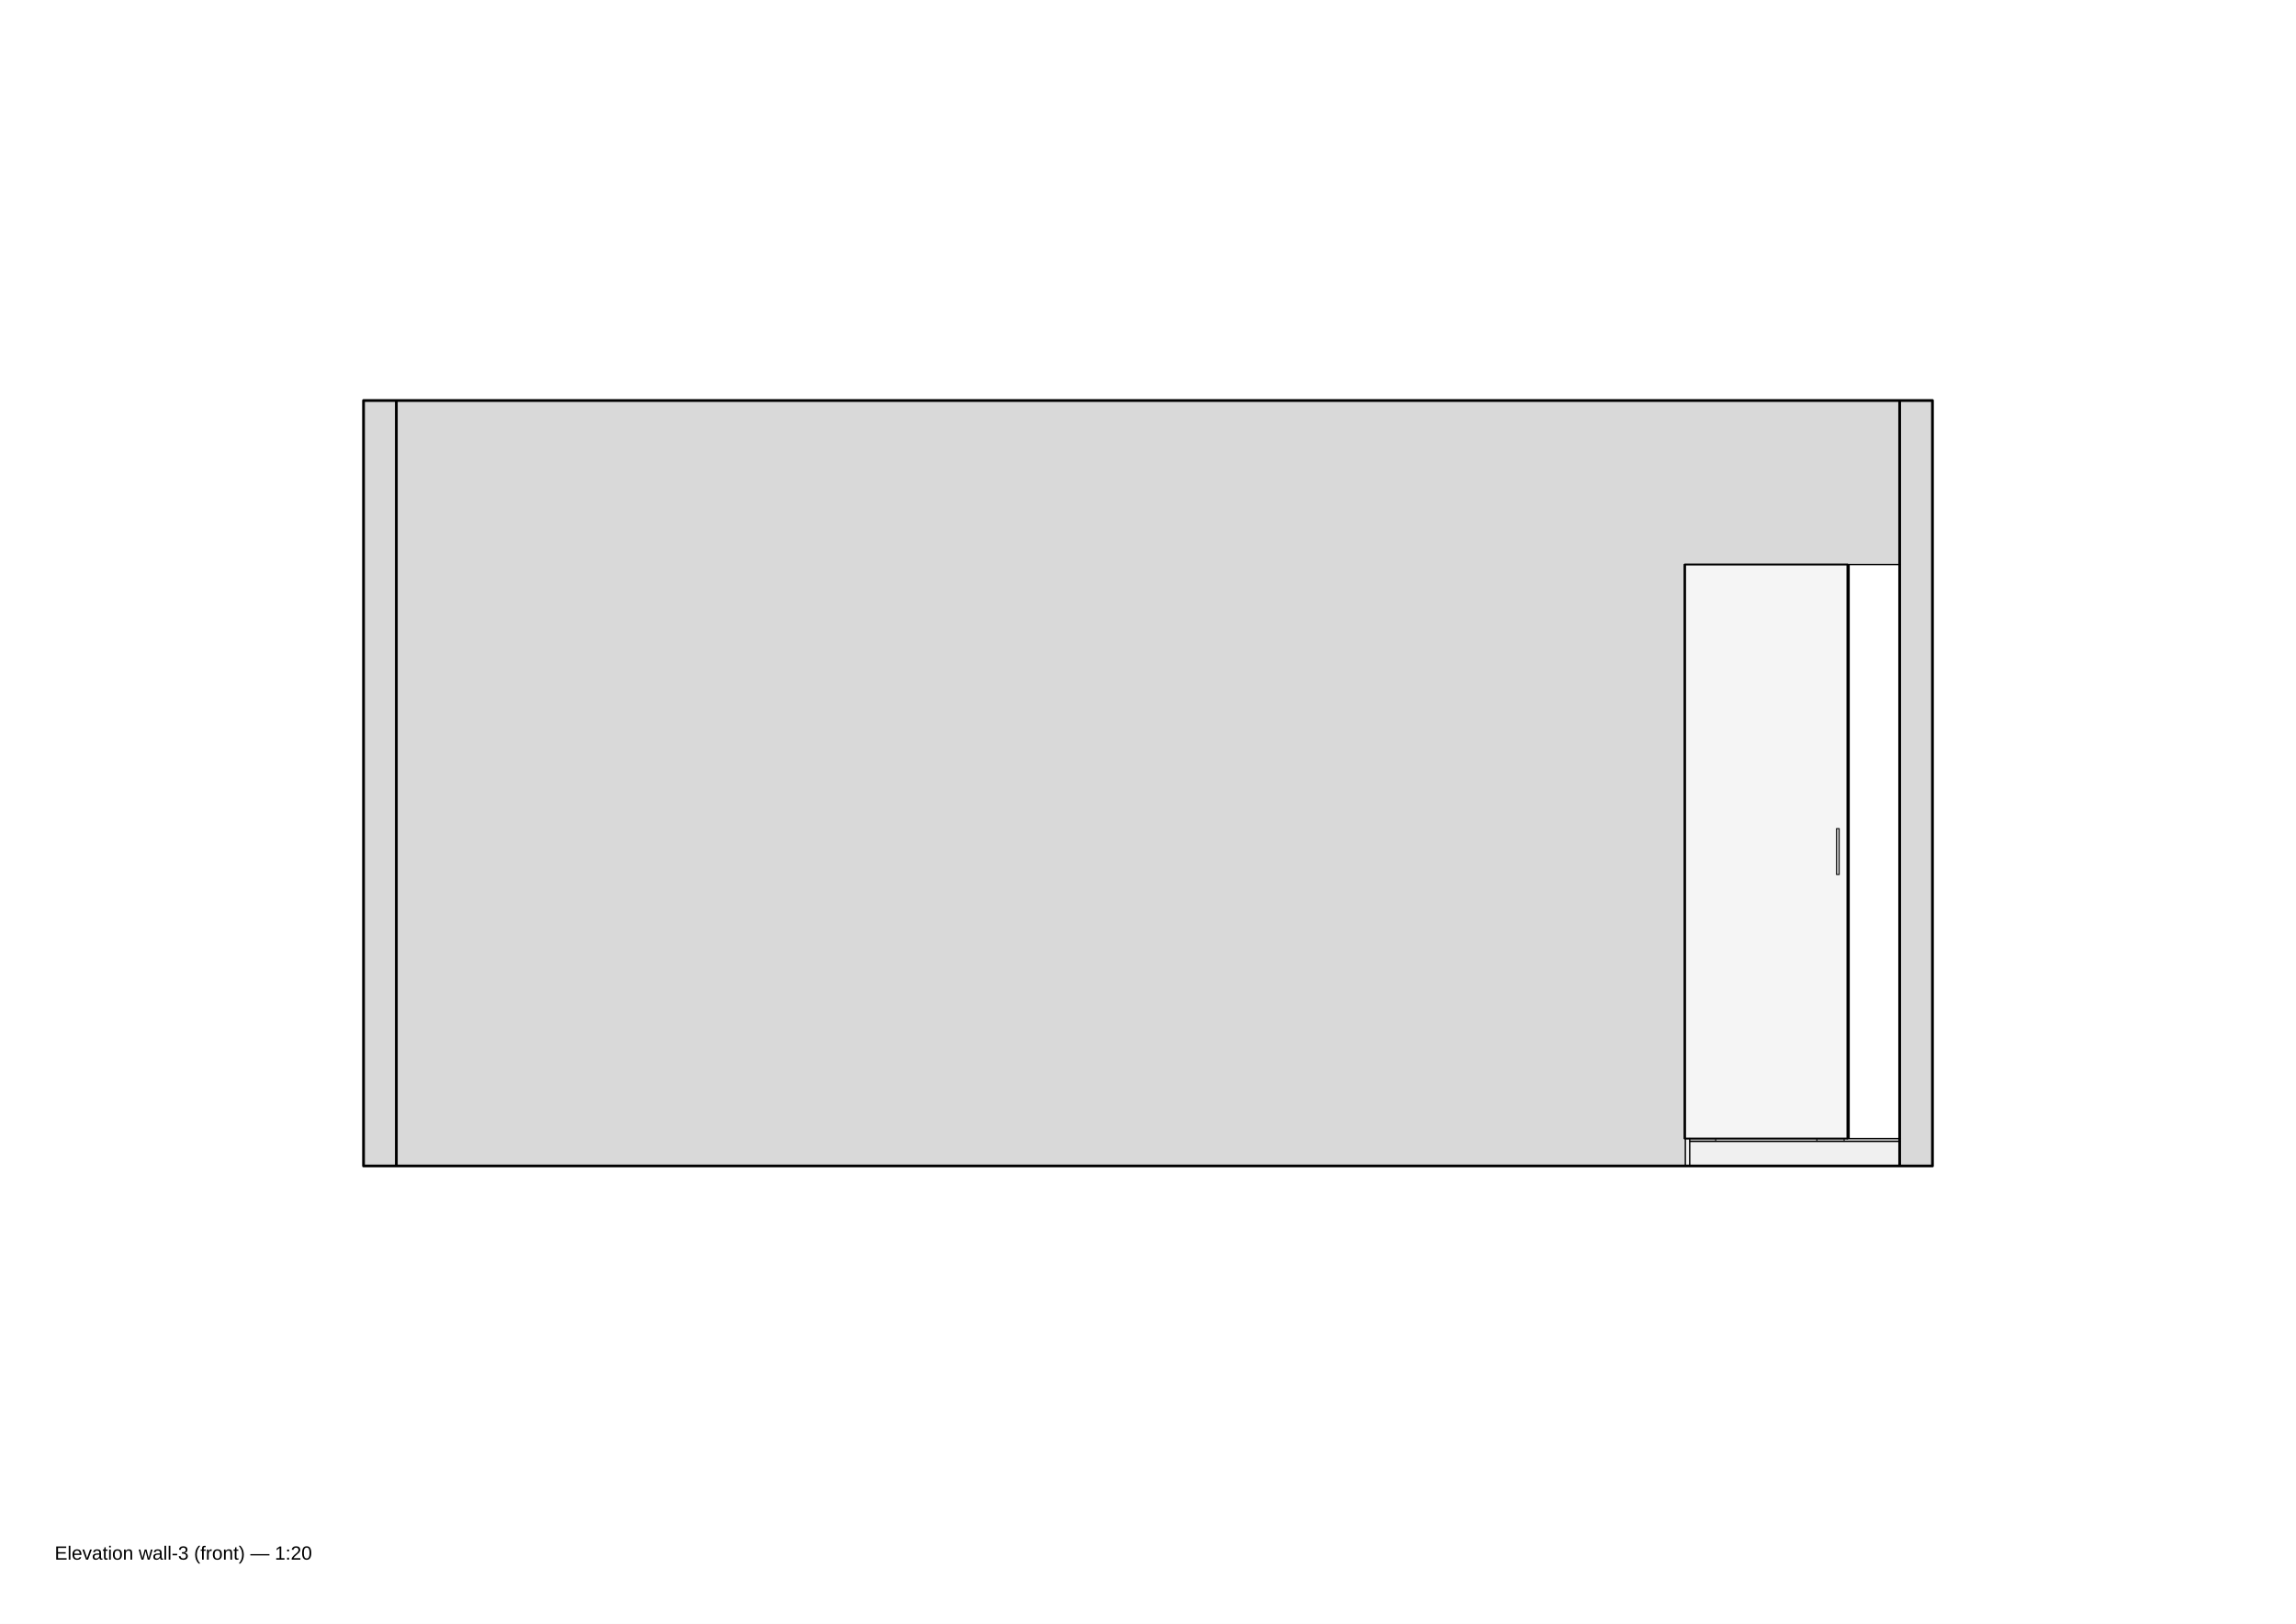
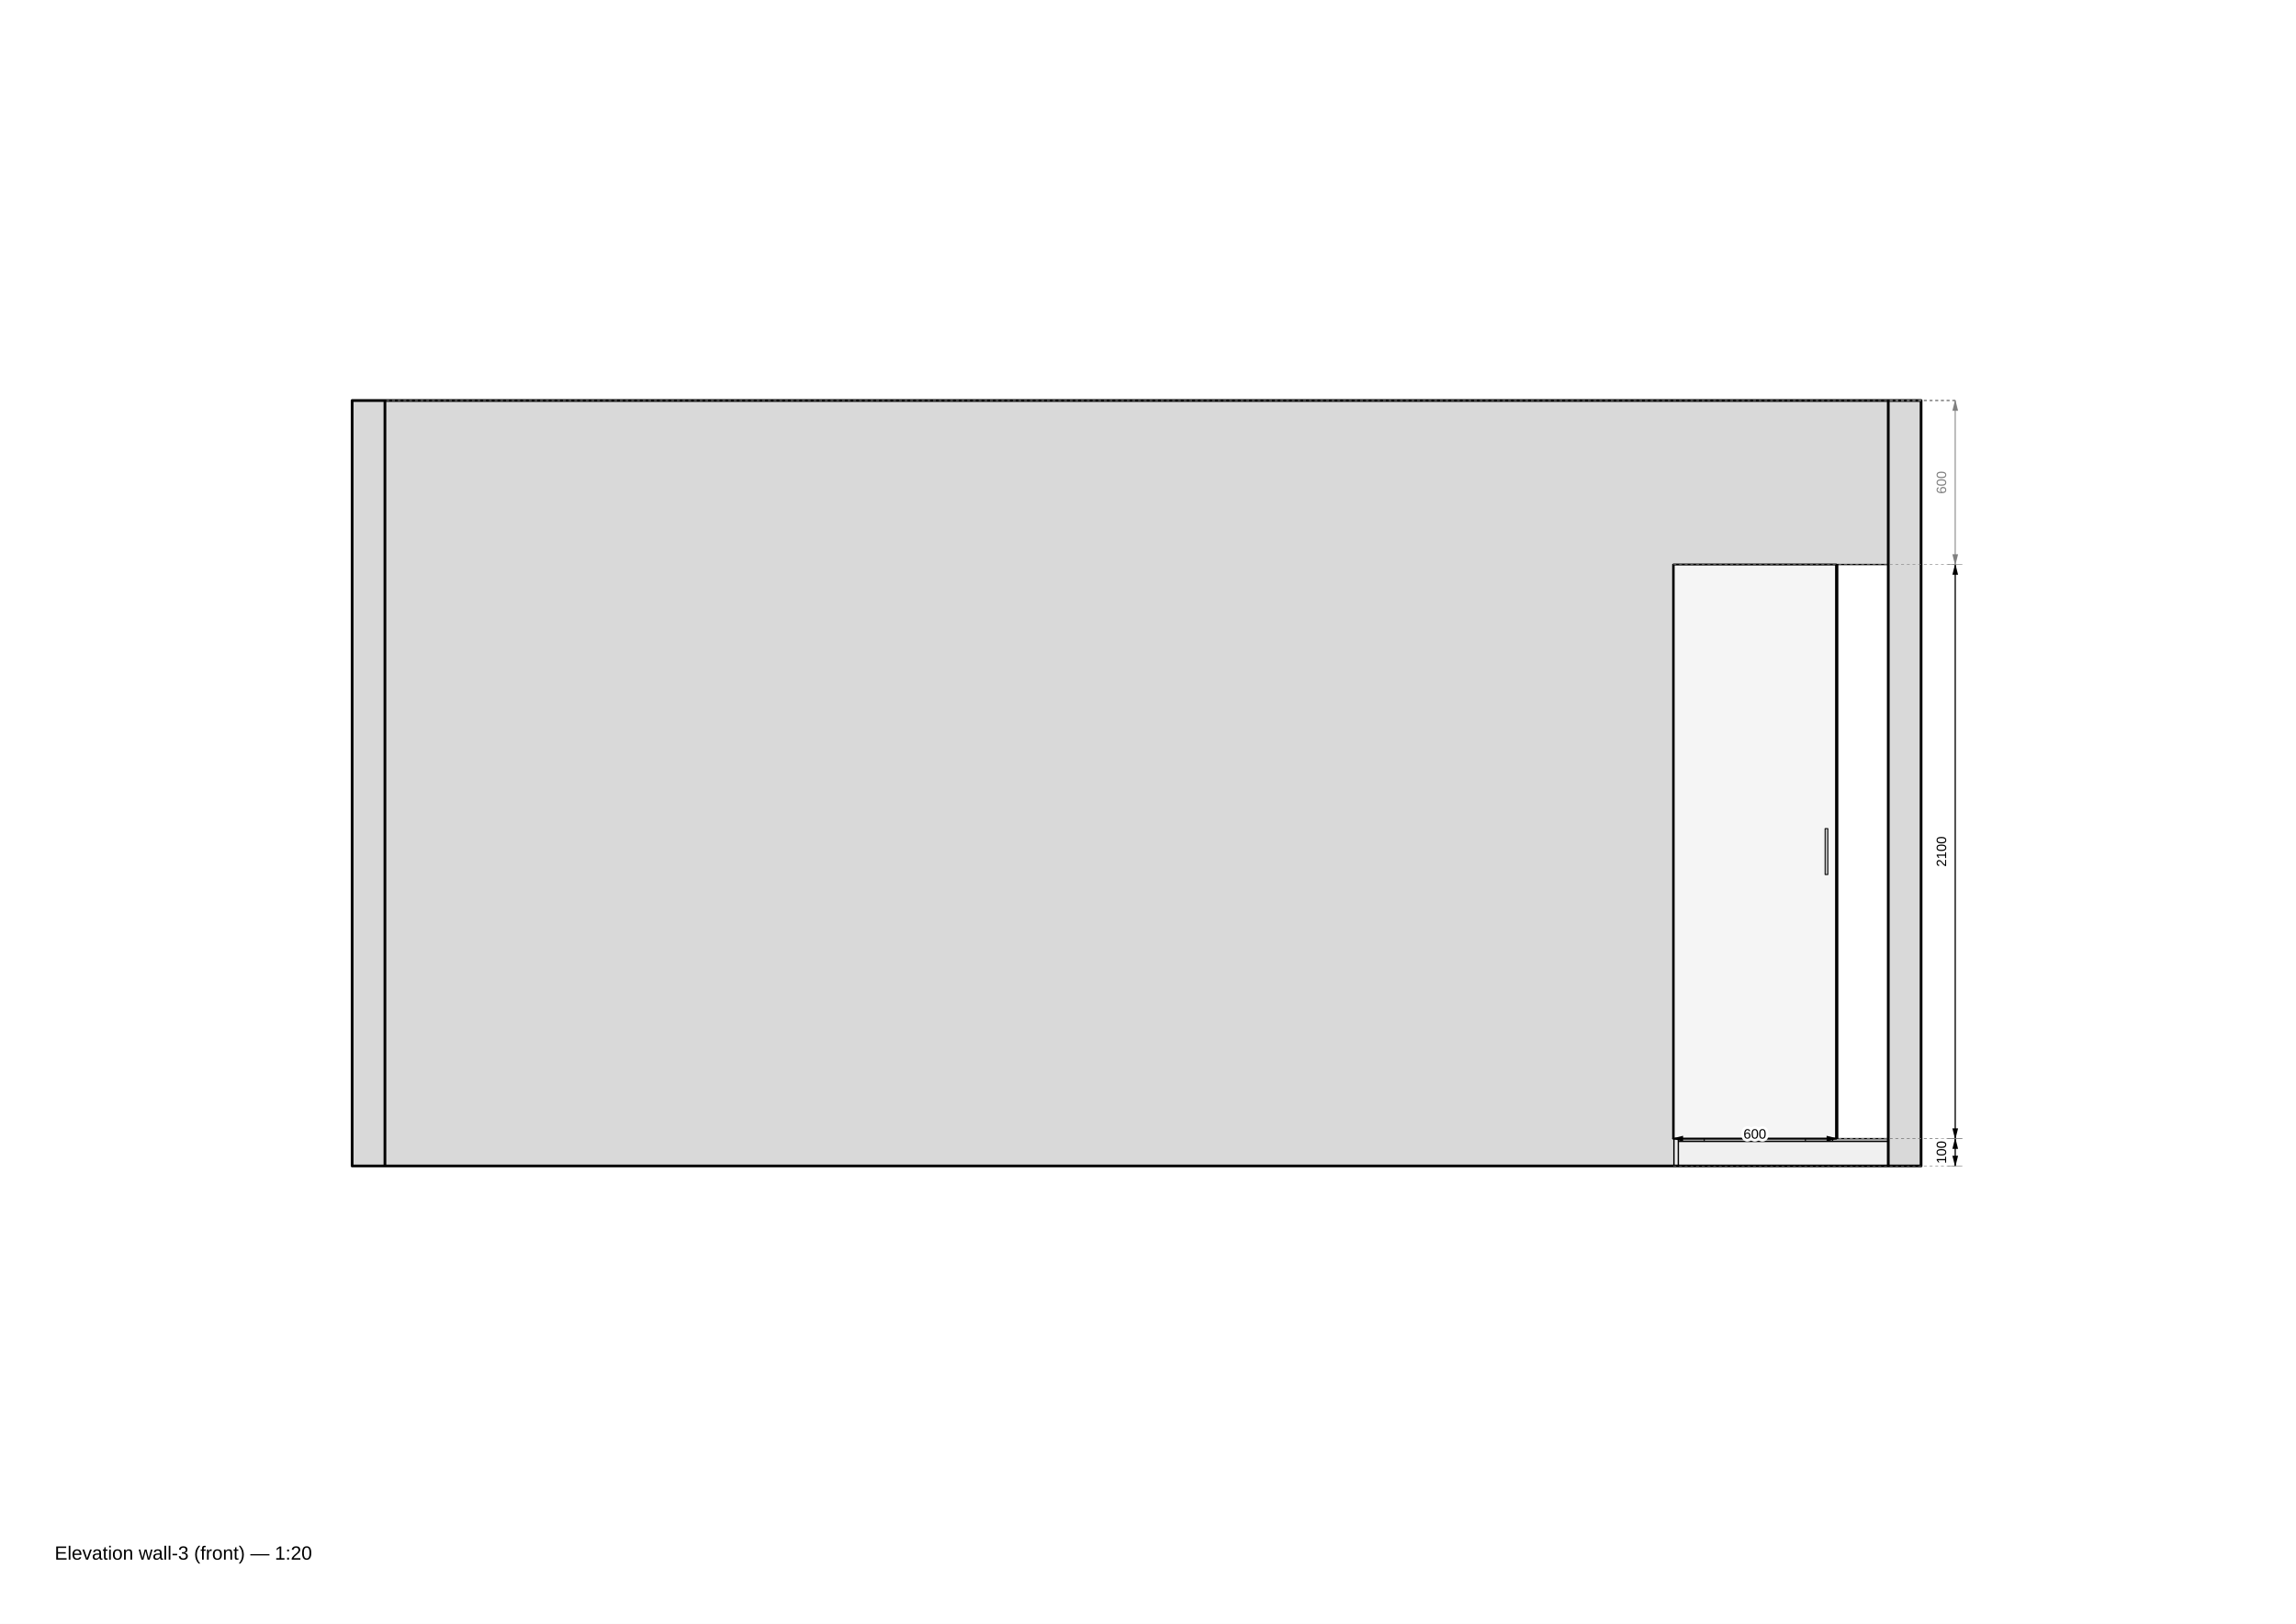
- <svg xmlns="http://www.w3.org/2000/svg" width="420mm" height="297mm" viewBox="-2135.0 -4265.0 8400.0 5940.0">
-   <rect x="-2135.0" y="-4265.0" width="8400.0" height="5940.0" fill="#ffffff" />
+ <svg xmlns="http://www.w3.org/2000/svg" width="420mm" height="297mm" viewBox="-2093.3 -4265.0 8400.0 5940.0">
+   <rect x="-2093.3" y="-4265.0" width="8400.0" height="5940.0" fill="#ffffff" />
  <g id="fills" fill-rule="evenodd">
    <path d="M4815.0 0.0L-685.0 0.0L-685.0 -2800.0L4815.0 -2800.0Z" fill="#d9d9d9" />
    <path d="M-685.0 0.0L-805.0 0.0L-805.0 -2800.0L-685.0 -2800.0Z" fill="#d9d9d9" />
    <path d="M4935.0 0.0L4815.0 0.0L4815.0 -2800.0L4935.0 -2800.0Z" fill="#d9d9d9" />
    <path d="M4035.9 -114.5L4617.9 -114.5L4617.9 -2185.5L4035.9 -2185.5Z" fill="#ffffff" />
    <path d="M4038.5 -1844.0L4059.2 -1844.0L4059.2 -1865.0L4038.5 -1865.0Z" fill="#c8c8c8" />
    <path d="M4614.3 -1844.0L4593.6 -1844.0L4593.6 -1865.0L4614.3 -1865.0Z" fill="#c8c8c8" />
    <path d="M4611.9 -0.5L4511.9 -0.5L4511.9 -111.5L4611.9 -111.5Z" fill="#c8c8c8" />
    <path d="M4141.9 -0.5L4141.9 -111.5L4041.9 -111.5L4041.9 -0.5Z" fill="#c8c8c8" />
    <path d="M4511.9 -0.5L4511.9 -111.5L4611.9 -111.5L4611.9 -0.5Z" fill="#c8c8c8" />
    <path d="M4041.9 -0.5L4141.9 -0.5L4141.9 -111.5L4041.9 -111.5Z" fill="#c8c8c8" />
    <path d="M4046.9 0.0L4815.0 0.0L4815.0 -90.0L4046.9 -90.0Z" fill="#f0f0f0" />
    <path d="M4046.9 0.0L4046.9 -100.0L4030.9 -100.0L4030.9 0.0Z" fill="#f0f0f0" />
    <path d="M4038.5 -1844.0L4059.2 -1844.0L4059.2 -1865.0L4038.5 -1865.0Z" fill="#c8c8c8" />
    <path d="M4614.3 -1844.0L4593.6 -1844.0L4593.6 -1865.0L4614.3 -1865.0Z" fill="#c8c8c8" />
    <path d="M4046.4 -1860.0L4607.4 -1860.0L4607.4 -1879.0L4046.4 -1879.0Z" fill="#ffffff" />
    <path d="M4045.9 -100.5L4607.9 -100.5L4607.9 -119.5L4045.9 -119.5Z" fill="#ffffff" />
    <path d="M4045.9 -2180.5L4607.9 -2180.5L4607.9 -2199.5L4045.9 -2199.5Z" fill="#ffffff" />
    <path d="M4026.9 -100.0L4045.9 -100.0L4045.9 -2200.0L4026.9 -2200.0Z" fill="#ffffff" />
    <path d="M4607.9 -100.0L4626.9 -100.0L4626.9 -2200.0L4607.9 -2200.0Z" fill="#ffffff" />
    <path d="M4626.9 -100.0L4645.9 -100.0L4645.9 -2200.0L4626.9 -2200.0Z" fill="#ffffff" />
    <path d="M4629.9 -100.0L4815.0 -100.0L4815.0 -2200.0L4629.9 -2200.0Z" fill="#ffffff" />
    <path d="M4029.9 -100.0L4623.9 -100.0L4623.9 -2200.0L4029.9 -2200.0Z" fill="#f5f5f5" />
    <path d="M4583.9 -1234.0L4583.9 -1066.0L4593.9 -1066.0L4593.9 -1234.0Z" fill="#c8c8c8" />
  </g>
  <g id="hidden-lines" fill="none" stroke="#000000" stroke-linecap="round" />
  <g id="lines" fill="none" stroke="#000000" stroke-linecap="round" stroke-linejoin="round">
    <path class="wall" stroke-width="10.0" d="M-805.0 0.0L4935.0 0.0M-805.0 -2800.0L4935.0 -2800.0M4815.0 0.0L4815.0 -2800.0M-685.0 0.0L-685.0 -2800.0M-805.0 0.0L-805.0 -2800.0M4935.0 0.0L4935.0 -2800.0" />
    <path class="front" stroke-width="7.0" d="M4029.9 -100.0L4623.9 -100.0M4029.9 -2200.0L4623.9 -2200.0M4029.9 -100.0L4029.9 -2200.0M4623.9 -100.0L4623.9 -2200.0" />
    <path class="carcass" stroke-width="5.0" d="M4026.9 -100.0L4029.9 -100.0M4623.9 -100.0L4815.0 -100.0M4026.9 -100.0L4026.9 -2200.0M4026.9 -2200.0L4029.9 -2200.0M4623.9 -2200.0L4815.0 -2200.0M4626.9 -100.0L4626.9 -2200.0M4629.9 -100.0L4629.9 -2200.0" />
    <path class="hardware" stroke-width="3.6" d="M4611.9 -90.0L4611.9 -100.0M4511.9 -90.0L4511.9 -100.0M4141.9 -90.0L4141.9 -100.0M4583.9 -1066.0L4583.9 -1234.0M4583.9 -1234.0L4593.9 -1234.0M4583.9 -1066.0L4593.9 -1066.0M4593.9 -1066.0L4593.9 -1234.0" />
    <path class="plinth" stroke-width="5.0" d="M4046.9 0.0L4046.9 -100.0M4046.9 -90.0L4815.0 -90.0M4030.9 0.0L4030.9 -100.0" />
  </g>
-   <text x="-1935.0" y="1440.0" font-family="Arial, Helvetica, sans-serif" font-size="70.0">Elevation wall-3 (front) — 1:20</text>
+   <g id="annotations">
+     <g transform="translate(-805 -2800) scale(2.083333)">
+       <g>
+         <defs>
+           <marker markerWidth="20" markerHeight="10" markerUnits="userSpaceOnUse" orient="auto-start-reverse" refY="5" viewBox="0 0 20 10" id="arrowStart" refX="18">
+             <path d="M0,0 L0,10 L20,5 z" fill="context-stroke" />
+           </marker>
+           <marker markerWidth="20" markerHeight="10" markerUnits="userSpaceOnUse" orient="auto" refY="5" viewBox="0 0 20 10" id="arrowEnd" refX="18">
+             <path d="M0,0 L0,10 L20,5 z" fill="context-stroke" />
+           </marker>
+           <marker markerWidth="20" markerHeight="10" markerUnits="userSpaceOnUse" orient="auto-start-reverse" refY="5" viewBox="0 0 20 10" id="arrowStartOpposite" refX="2">
+             <path d="M0,0 L0,10 L20,5 z" fill="context-stroke" transform="translate(20, 0) scale(-1, 1)" />
+           </marker>
+           <marker markerWidth="20" markerHeight="10" markerUnits="userSpaceOnUse" orient="auto" refY="5" viewBox="0 0 20 10" id="arrowEndOpposite" refX="2">
+             <path d="M0,0 L0,10 L20,5 z" fill="context-stroke" transform="translate(20, 0) scale(-1, 1)" />
+           </marker>
+         </defs>
+         <g>
+           <line x1="2815.2" y1="0" x2="2815.2" y2="1344" stroke="gray" stroke-width="1" />
+           <line x1="2815.2" y1="0" x2="2697.6" y2="0" stroke="gray" stroke-width="1" stroke-dasharray="5,5" />
+           <line x1="2815.2" y1="0" x2="2697.6" y2="0" stroke="gray" stroke-width="1" stroke-dasharray="5,5" />
+           <line x1="2815.2" y1="0" x2="57.6" y2="0" stroke="gray" stroke-width="1" stroke-dasharray="5,5" />
+           <line x1="2815.2" y1="0" x2="57.6" y2="0" stroke="gray" stroke-width="1" stroke-dasharray="5,5" />
+           <line x1="2815.2" y1="288" x2="2815.2" y2="1296" stroke="black" stroke-width="2" marker-start="url(#arrowStart)" marker-end="url(#arrowEnd)" ticks-at-ends-length="25" ticks-style="[object Object]" />
+           <line x1="2802.7" y1="288" x2="2827.7" y2="288" stroke="gray" stroke-width="1" />
+           <line x1="2802.7" y1="1296" x2="2827.7" y2="1296" stroke="gray" stroke-width="1" />
+           <line x1="2815.2" y1="288" x2="2319.3" y2="288" stroke="gray" stroke-width="1" stroke-dasharray="5,5" />
+           <line x1="2815.2" y1="1296" x2="2319.3" y2="1296" stroke="gray" stroke-width="1" stroke-dasharray="5,5" />
+           <line x1="2815.2" y1="1296" x2="2815.2" y2="1344" stroke="black" stroke-width="2" marker-start="url(#arrowStart)" marker-end="url(#arrowEnd)" ticks-at-ends-length="25" ticks-style="[object Object]" />
+           <line x1="2802.7" y1="1296" x2="2827.7" y2="1296" stroke="gray" stroke-width="1" />
+           <line x1="2802.7" y1="1344" x2="2827.7" y2="1344" stroke="gray" stroke-width="1" />
+           <line x1="2815.2" y1="1296" x2="2319.3" y2="1296" stroke="gray" stroke-width="1" stroke-dasharray="5,5" />
+           <line x1="2815.2" y1="1344" x2="2319.3" y2="1344" stroke="gray" stroke-width="1" stroke-dasharray="5,5" />
+           <line x1="2815.2" y1="0" x2="2815.2" y2="288" stroke="gray" stroke-width="1" marker-start="url(#arrowStart)" marker-end="url(#arrowEnd)" />
+           <line x1="2319.3" y1="1296" x2="2607.3" y2="1296" stroke="black" stroke-width="2" marker-start="url(#arrowStart)" marker-end="url(#arrowEnd)" />
+           <text x="2799.2" y="792" fill="black" font-size="24" font-family="Arial" stroke="white" stroke-width="10" paint-order="stroke" text-anchor="middle" stroke-linejoin="round" alignment-baseline="middle" transform="rotate(270, 2799.2, 792)">2100</text>
+           <text x="2799.2" y="1320" fill="black" font-size="24" font-family="Arial" stroke="white" stroke-width="10" paint-order="stroke" text-anchor="middle" stroke-linejoin="round" alignment-baseline="middle" transform="rotate(270, 2799.2, 1320)">100</text>
+           <text x="2799.2" y="144" fill="gray" font-size="24" font-family="Arial" stroke="white" stroke-width="10" paint-order="stroke" text-anchor="middle" stroke-linejoin="round" alignment-baseline="middle" transform="rotate(270, 2799.2, 144)">600</text>
+           <text x="2463.3" y="1296" fill="black" font-size="24" font-family="Arial" stroke="white" stroke-width="10" paint-order="stroke" text-anchor="middle" stroke-linejoin="round" alignment-baseline="middle" transform="rotate(0, 2463.3, 1296)">600</text>
+         </g>
+       </g>
+     </g>
+   </g>
+   <text x="-1893.3" y="1440.0" font-family="Arial, Helvetica, sans-serif" font-size="70.0">Elevation wall-3 (front) — 1:20</text>
</svg>
